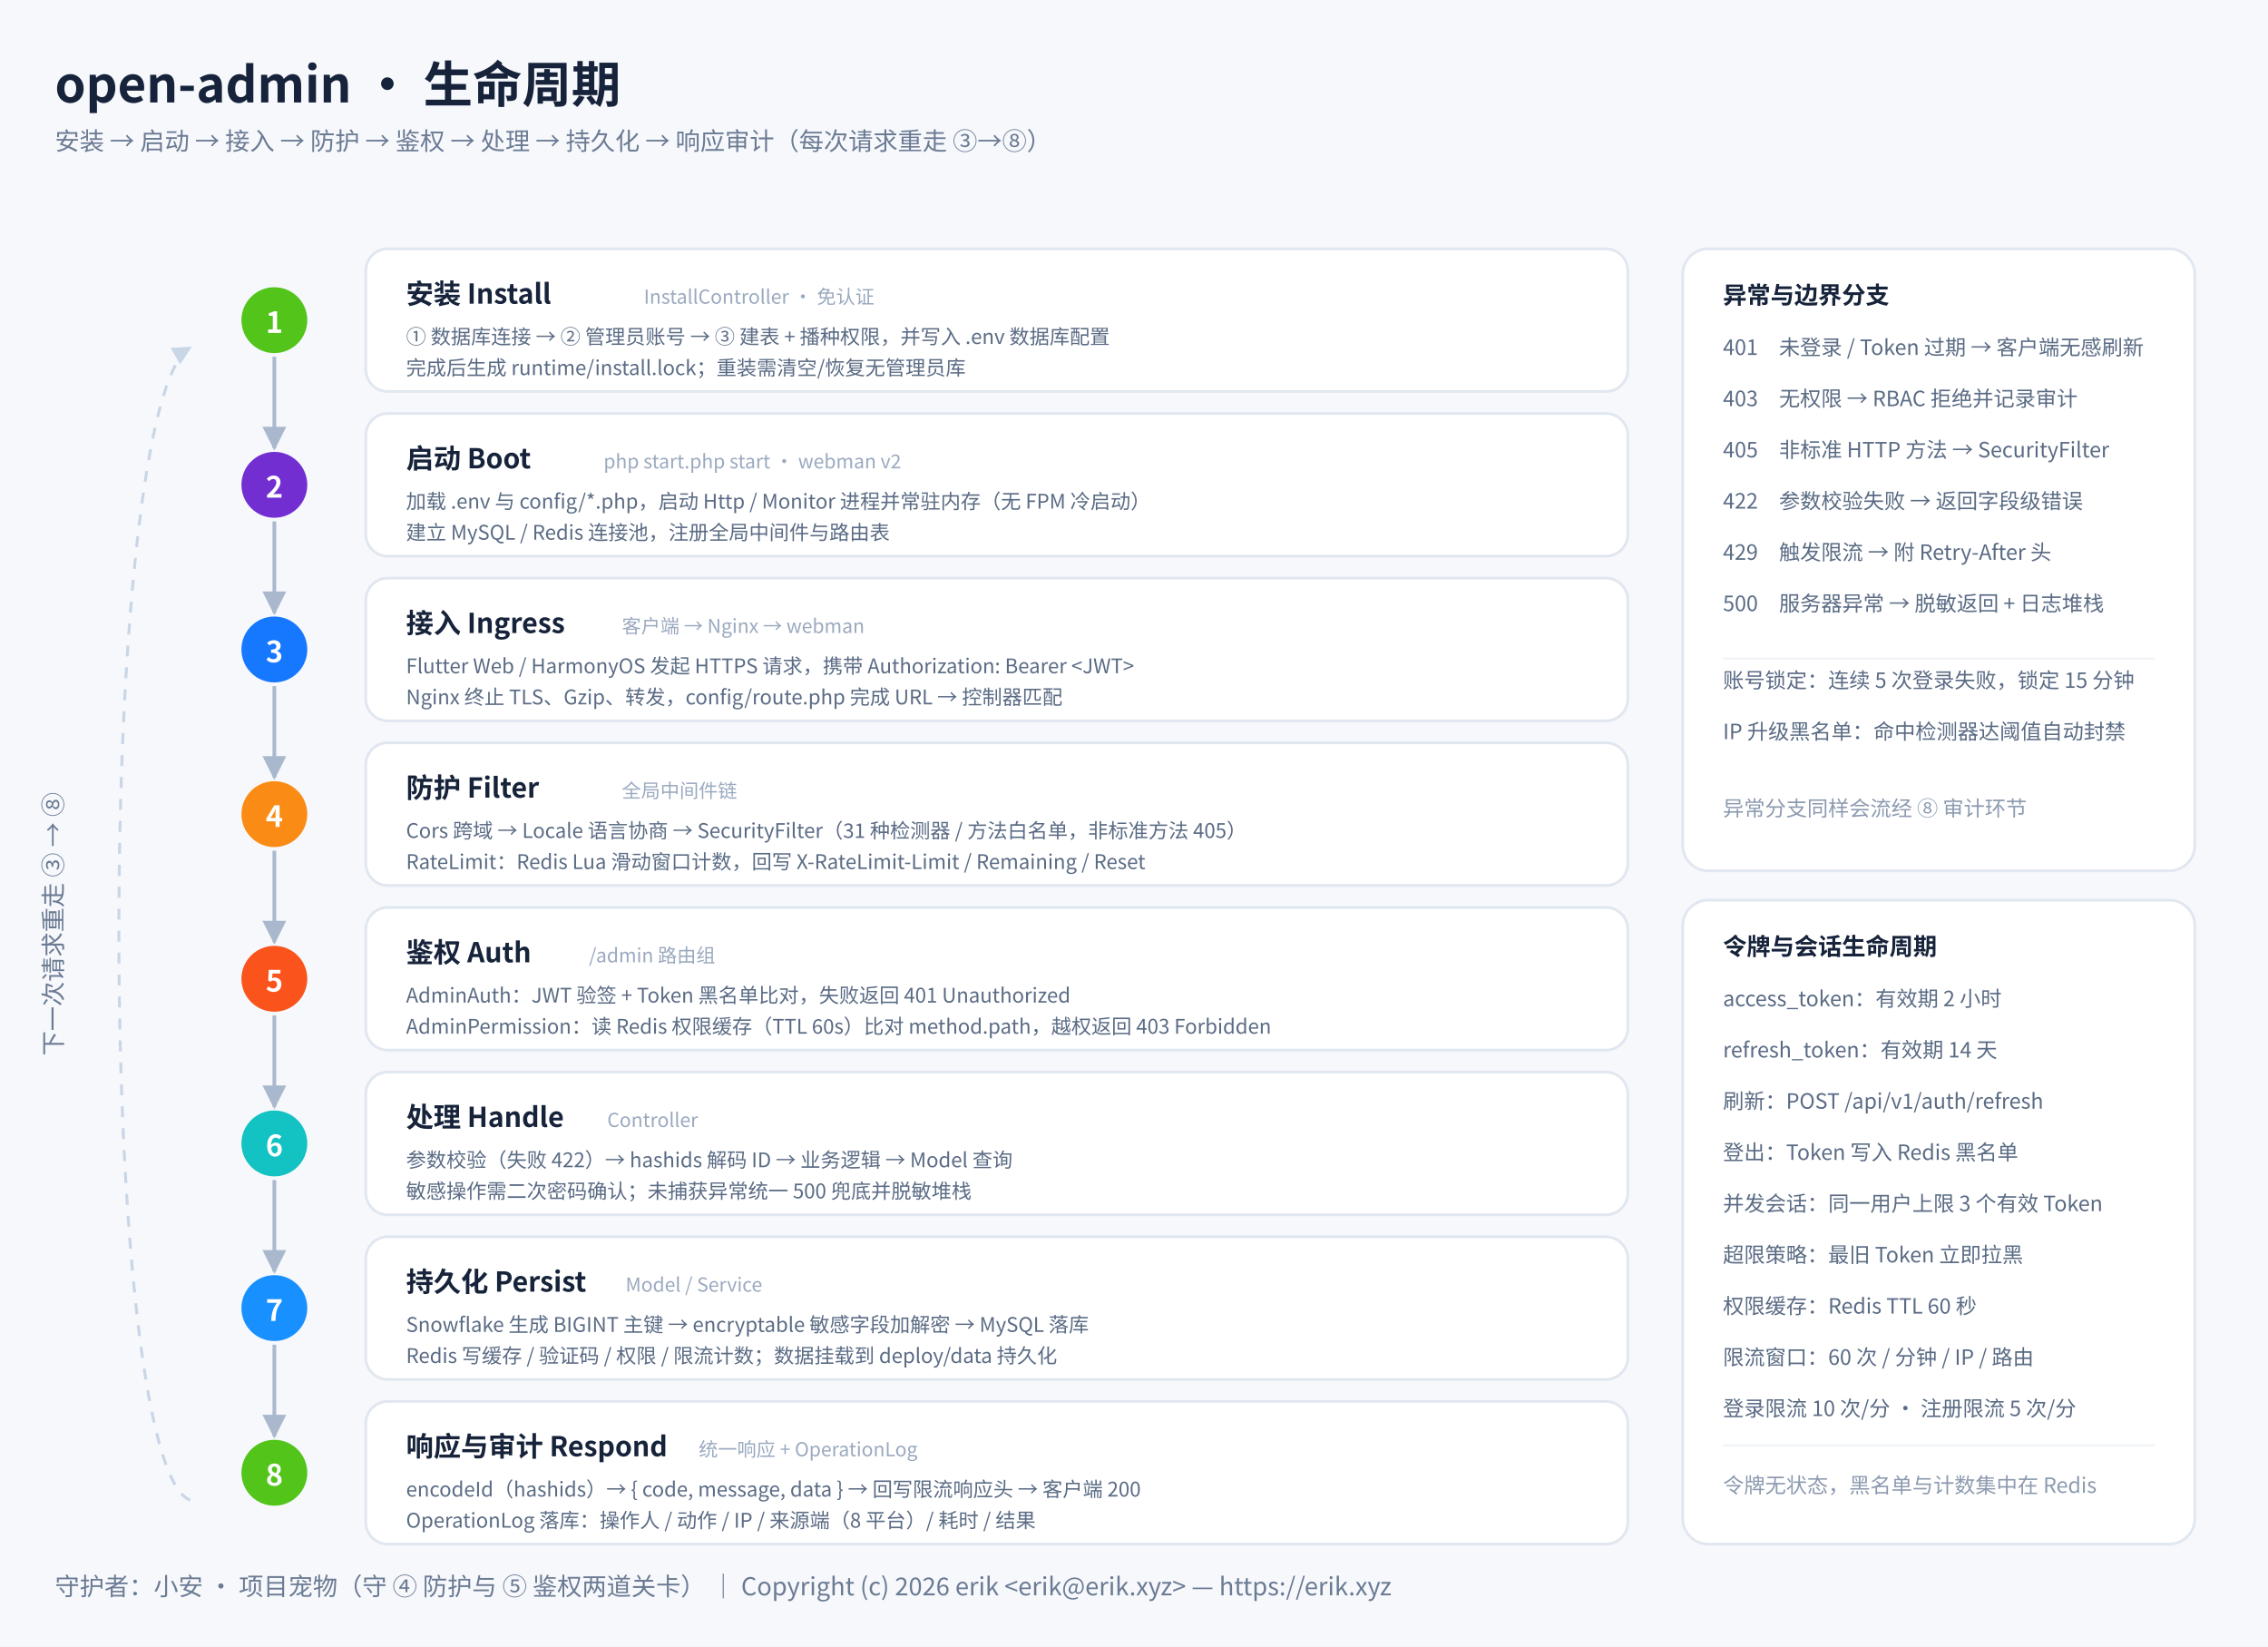
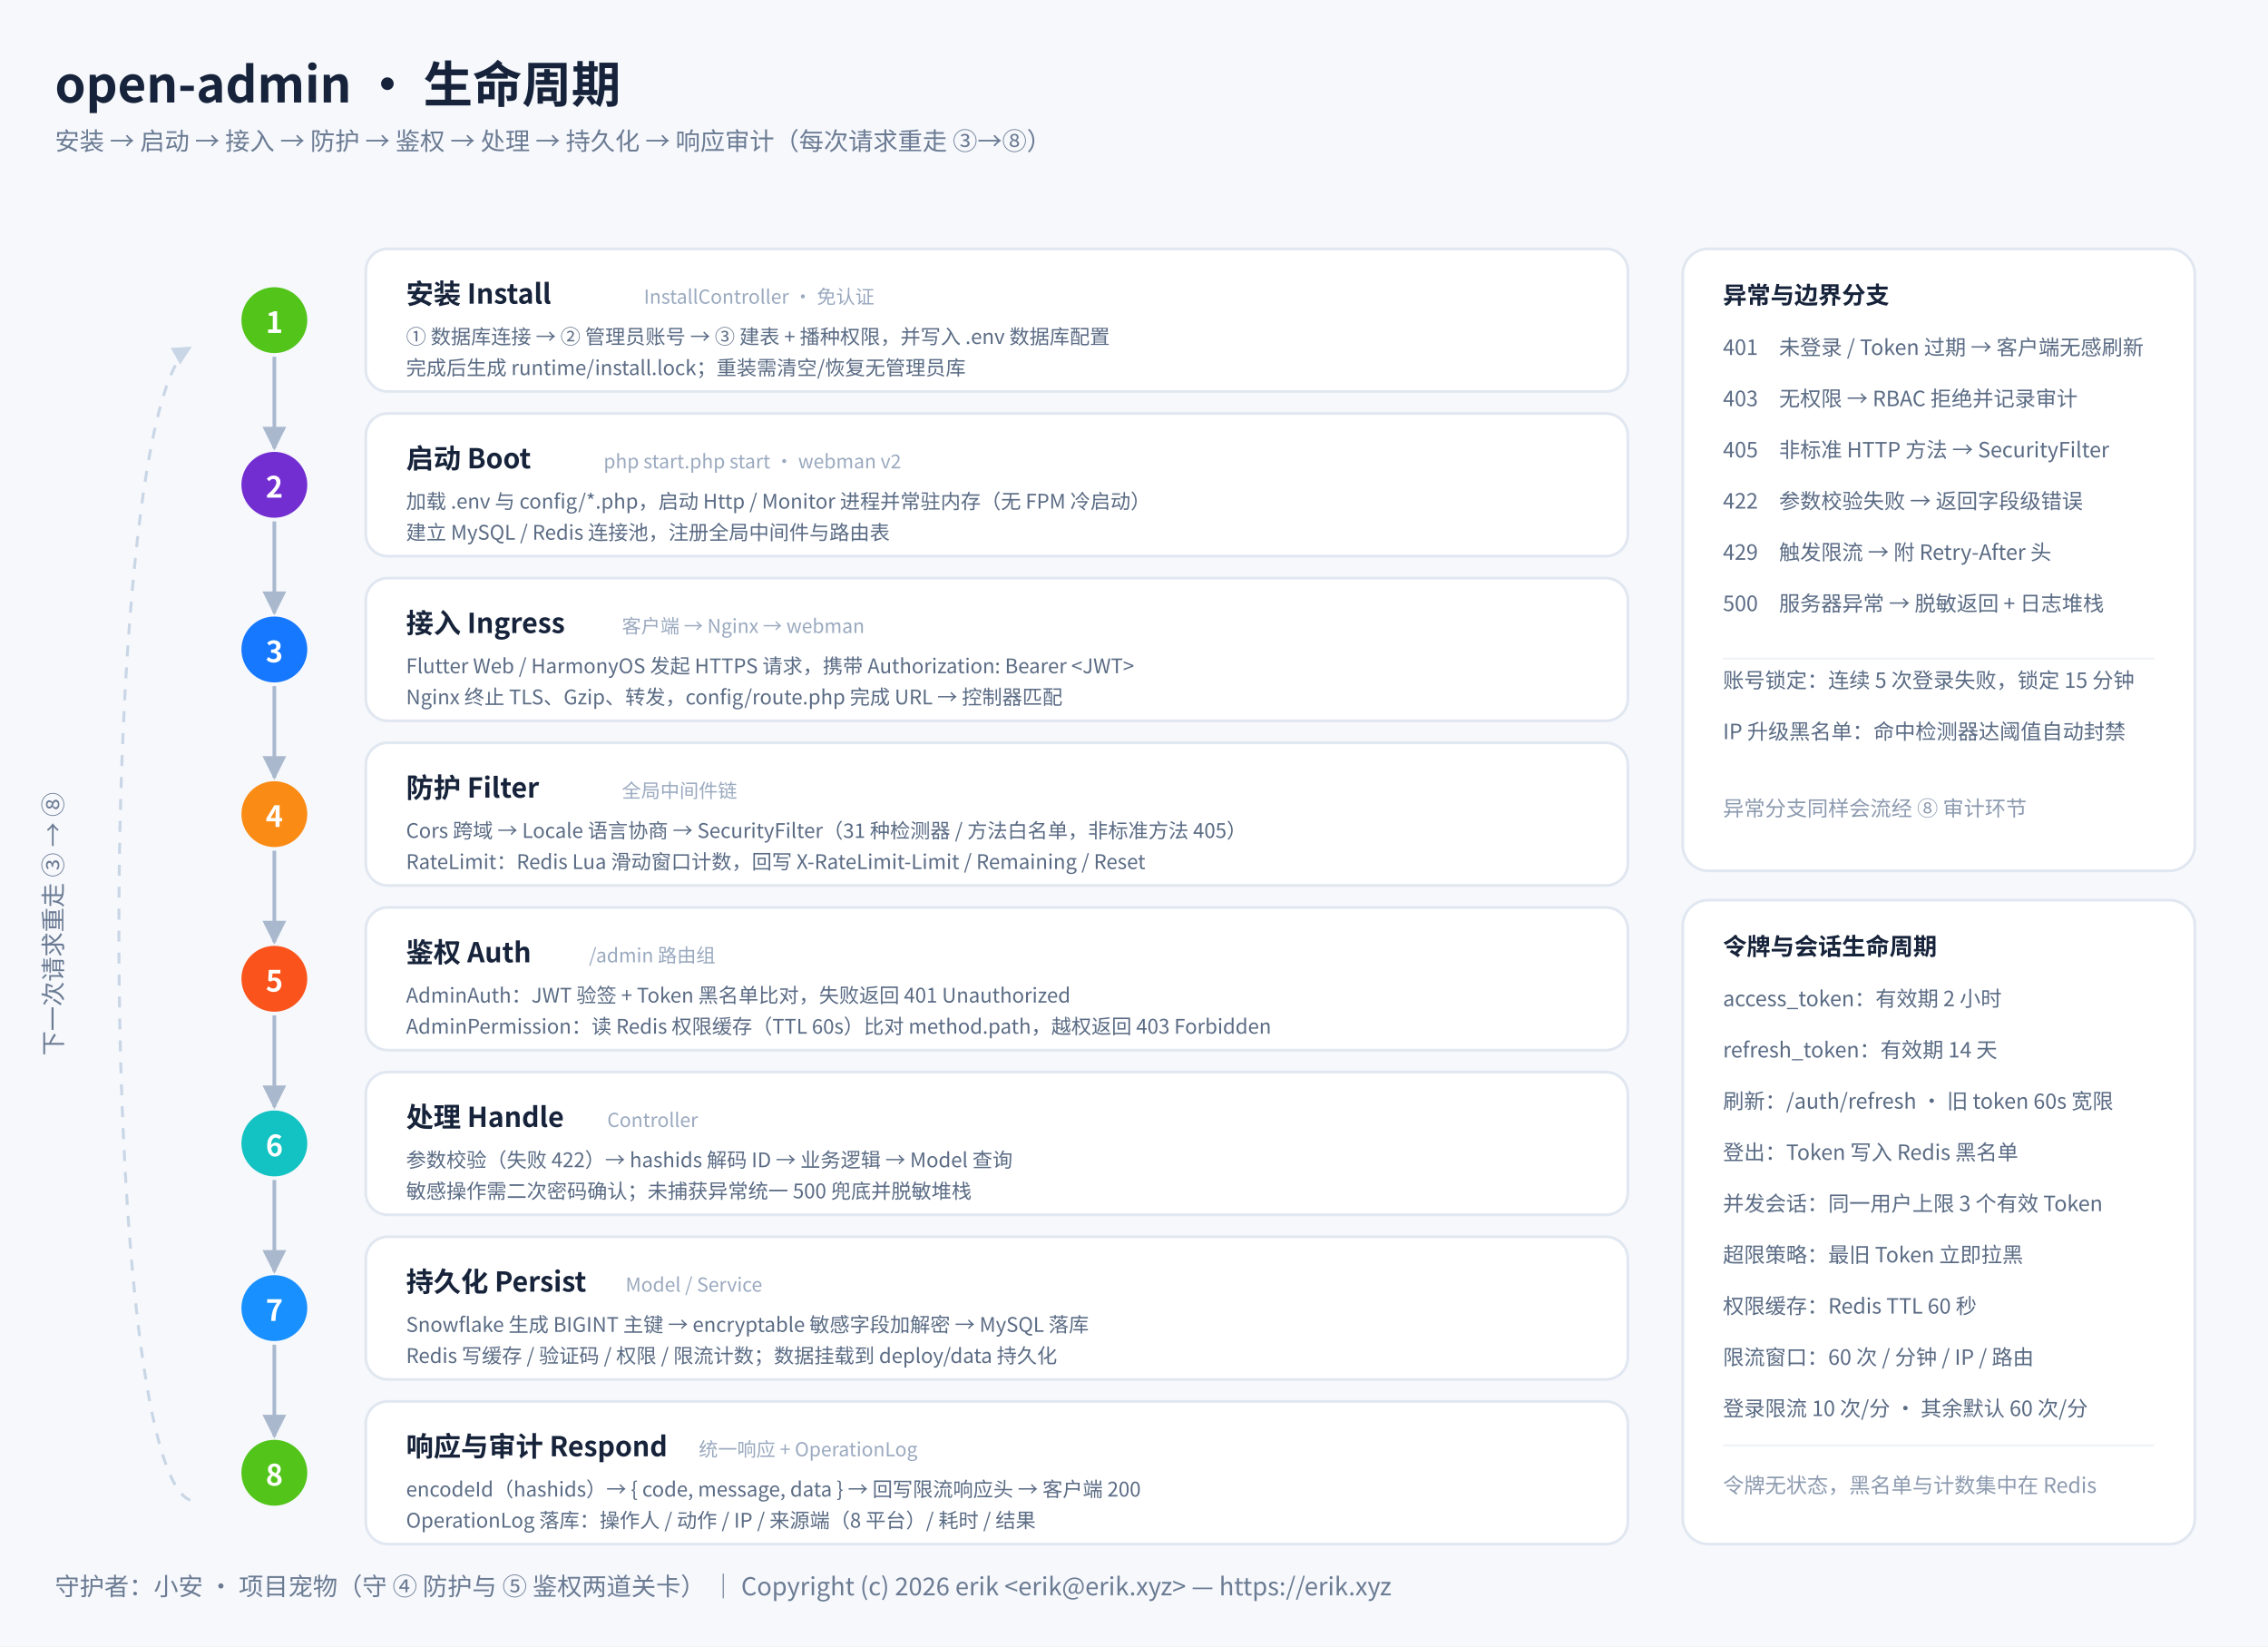
<svg xmlns="http://www.w3.org/2000/svg" viewBox="0 0 1240 900" width="1240" height="900" role="img" aria-label="open-admin 生命周期图">
  <defs>
    <marker id="lcArw" viewBox="0 0 10 10" refX="9" refY="5" markerWidth="6.5" markerHeight="6.5" orient="auto-start-reverse">
      <path d="M 0 0 L 10 5 L 0 10 z" fill="#A9B8CD" />
    </marker>
    <marker id="lcArwSoft" viewBox="0 0 10 10" refX="9" refY="5" markerWidth="6.5" markerHeight="6.5" orient="auto-start-reverse">
      <path d="M 0 0 L 10 5 L 0 10 z" fill="#C9D6E6" />
    </marker>
    <style>
      text { font-family: system-ui, -apple-system, "PingFang SC", "Microsoft YaHei", "Noto Sans CJK SC", "Segoe UI", sans-serif; }
      .t1 { font-size: 27px; font-weight: 700; fill: #16233A; }
      .t2 { font-size: 13.5px; fill: #6B7B93; }
      .card { fill: #FFFFFF; stroke: #E1E7F0; stroke-width: 1.5; }
      .sTitle { font-size: 15px; font-weight: 700; fill: #16233A; }
      .sWhere { font-size: 10.5px; fill: #9AA9BF; }
      .sItem { font-size: 11px; fill: #5A6B84; }
      .badge { font-size: 16px; font-weight: 700; fill: #FFFFFF; }
      .railT { font-size: 13px; font-weight: 700; fill: #16233A; }
      .railI { font-size: 11.5px; fill: #5A6B84; }
      .ctr { text-anchor: middle; }
    </style>
  </defs>
  <rect width="1240" height="900" fill="#F6F8FC" />
  <text class="t1" x="30" y="56">open-admin · 生命周期</text>
  <text class="t2" x="30" y="82">安装 → 启动 → 接入 → 防护 → 鉴权 → 处理 → 持久化 → 响应审计（每次请求重走 ③→⑧）</text>
  <path d="M 104 820 C 52 800 52 220 104 190" fill="none" stroke="#C9D6E6" stroke-width="1.6" stroke-dasharray="6 6" marker-end="url(#lcArwSoft)" />
  <text class="t2" x="34" y="505" text-anchor="middle" font-size="10.5" fill="#9AA9BF" transform="rotate(-90 34 505)">下一次请求重走 ③ → ⑧</text>
  <circle cx="150" cy="175" r="18" fill="#52C41A" />
  <text class="badge ctr" x="150" y="182">1</text>
  <rect class="card" x="200" y="136" width="690" height="78" rx="12" />
  <text class="sTitle" x="222" y="166">安装 Install</text>
  <text class="sWhere" x="352" y="166">InstallController · 免认证</text>
  <text class="sItem" x="222" y="188">① 数据库连接 → ② 管理员账号 → ③ 建表 + 播种权限，并写入 .env 数据库配置</text>
  <text class="sItem" x="222" y="205">完成后生成 runtime/install.lock；重装需清空/恢复无管理员库</text>
  <path d="M 150 195 L 150 245" stroke="#A9B8CD" stroke-width="2" marker-end="url(#lcArw)" />
  <circle cx="150" cy="265" r="18" fill="#722ED1" />
  <text class="badge ctr" x="150" y="272">2</text>
  <rect class="card" x="200" y="226" width="690" height="78" rx="12" />
  <text class="sTitle" x="222" y="256">启动 Boot</text>
  <text class="sWhere" x="330" y="256">php start.php start · webman v2</text>
  <text class="sItem" x="222" y="278">加载 .env 与 config/*.php，启动 Http / Monitor 进程并常驻内存（无 FPM 冷启动）</text>
  <text class="sItem" x="222" y="295">建立 MySQL / Redis 连接池，注册全局中间件与路由表</text>
  <path d="M 150 285 L 150 335" stroke="#A9B8CD" stroke-width="2" marker-end="url(#lcArw)" />
  <circle cx="150" cy="355" r="18" fill="#1677FF" />
  <text class="badge ctr" x="150" y="362">3</text>
  <rect class="card" x="200" y="316" width="690" height="78" rx="12" />
  <text class="sTitle" x="222" y="346">接入 Ingress</text>
  <text class="sWhere" x="340" y="346">客户端 → Nginx → webman</text>
  <text class="sItem" x="222" y="368">Flutter Web / HarmonyOS 发起 HTTPS 请求，携带 Authorization: Bearer &lt;JWT&gt;</text>
  <text class="sItem" x="222" y="385">Nginx 终止 TLS、Gzip、转发，config/route.php 完成 URL → 控制器匹配</text>
  <path d="M 150 375 L 150 425" stroke="#A9B8CD" stroke-width="2" marker-end="url(#lcArw)" />
  <circle cx="150" cy="445" r="18" fill="#FA8C16" />
  <text class="badge ctr" x="150" y="452">4</text>
  <rect class="card" x="200" y="406" width="690" height="78" rx="12" />
  <text class="sTitle" x="222" y="436">防护 Filter</text>
  <text class="sWhere" x="340" y="436">全局中间件链</text>
  <text class="sItem" x="222" y="458">Cors 跨域 → Locale 语言协商 → SecurityFilter（31 种检测器 / 方法白名单，非标准方法 405）</text>
  <text class="sItem" x="222" y="475">RateLimit：Redis Lua 滑动窗口计数，回写 X-RateLimit-Limit / Remaining / Reset</text>
  <path d="M 150 465 L 150 515" stroke="#A9B8CD" stroke-width="2" marker-end="url(#lcArw)" />
  <circle cx="150" cy="535" r="18" fill="#FA541C" />
  <text class="badge ctr" x="150" y="542">5</text>
  <rect class="card" x="200" y="496" width="690" height="78" rx="12" />
  <text class="sTitle" x="222" y="526">鉴权 Auth</text>
  <text class="sWhere" x="322" y="526">/admin 路由组</text>
  <text class="sItem" x="222" y="548">AdminAuth：JWT 验签 + Token 黑名单比对，失败返回 401 Unauthorized</text>
  <text class="sItem" x="222" y="565">AdminPermission：读 Redis 权限缓存（TTL 60s）比对 method.path，越权返回 403 Forbidden</text>
  <path d="M 150 555 L 150 605" stroke="#A9B8CD" stroke-width="2" marker-end="url(#lcArw)" />
  <circle cx="150" cy="625" r="18" fill="#13C2C2" />
  <text class="badge ctr" x="150" y="632">6</text>
  <rect class="card" x="200" y="586" width="690" height="78" rx="12" />
  <text class="sTitle" x="222" y="616">处理 Handle</text>
  <text class="sWhere" x="332" y="616">Controller</text>
  <text class="sItem" x="222" y="638">参数校验（失败 422）→ hashids 解码 ID → 业务逻辑 → Model 查询</text>
  <text class="sItem" x="222" y="655">敏感操作需二次密码确认；未捕获异常统一 500 兜底并脱敏堆栈</text>
  <path d="M 150 645 L 150 695" stroke="#A9B8CD" stroke-width="2" marker-end="url(#lcArw)" />
  <circle cx="150" cy="715" r="18" fill="#1890FF" />
  <text class="badge ctr" x="150" y="722">7</text>
  <rect class="card" x="200" y="676" width="690" height="78" rx="12" />
  <text class="sTitle" x="222" y="706">持久化 Persist</text>
  <text class="sWhere" x="342" y="706">Model / Service</text>
  <text class="sItem" x="222" y="728">Snowflake 生成 BIGINT 主键 → encryptable 敏感字段加解密 → MySQL 落库</text>
  <text class="sItem" x="222" y="745">Redis 写缓存 / 验证码 / 权限 / 限流计数；数据挂载到 deploy/data 持久化</text>
  <path d="M 150 735 L 150 785" stroke="#A9B8CD" stroke-width="2" marker-end="url(#lcArw)" />
  <circle cx="150" cy="805" r="18" fill="#52C41A" />
  <text class="badge ctr" x="150" y="812">8</text>
  <rect class="card" x="200" y="766" width="690" height="78" rx="12" />
  <text class="sTitle" x="222" y="796">响应与审计 Respond</text>
  <text class="sWhere" x="382" y="796">统一响应 + OperationLog</text>
  <text class="sItem" x="222" y="818">encodeId（hashids）→ { code, message, data } → 回写限流响应头 → 客户端 200</text>
  <text class="sItem" x="222" y="835">OperationLog 落库：操作人 / 动作 / IP / 来源端（8 平台）/ 耗时 / 结果</text>
  <rect class="card" x="920" y="136" width="280" height="340" rx="14" stroke="#FFD8BF" />
  <text class="railT" x="942" y="166" fill="#AD4E00">异常与边界分支</text>
  <g class="railI">
    <text x="942" y="194">401　未登录 / Token 过期 → 客户端无感刷新</text>
    <text x="942" y="222">403　无权限 → RBAC 拒绝并记录审计</text>
    <text x="942" y="250">405　非标准 HTTP 方法 → SecurityFilter</text>
    <text x="942" y="278">422　参数校验失败 → 返回字段级错误</text>
    <text x="942" y="306">429　触发限流 → 附 Retry-After 头</text>
    <text x="942" y="334">500　服务器异常 → 脱敏返回 + 日志堆栈</text>
    <text x="942" y="376">账号锁定：连续 5 次登录失败，锁定 15 分钟</text>
    <text x="942" y="404">IP 升级黑名单：命中检测器达阈值自动封禁</text>
    <text x="942" y="446" fill="#8C9AAF">异常分支同样会流经 ⑧ 审计环节</text>
  </g>
  <line x1="942" y1="360" x2="1178" y2="360" stroke="#EEF2F7" />
  <rect class="card" x="920" y="492" width="280" height="352" rx="14" stroke="#BEDAFF" />
  <text class="railT" x="942" y="522" fill="#1677FF">令牌与会话生命周期</text>
  <g class="railI">
    <text x="942" y="550">access_token：有效期 2 小时</text>
    <text x="942" y="578">refresh_token：有效期 14 天</text>
-     <text x="942" y="606">刷新：POST /api/v1/auth/refresh</text>
+     <text x="942" y="606">刷新：/auth/refresh · 旧 token 60s 宽限</text>
    <text x="942" y="634">登出：Token 写入 Redis 黑名单</text>
    <text x="942" y="662">并发会话：同一用户上限 3 个有效 Token</text>
    <text x="942" y="690">超限策略：最旧 Token 立即拉黑</text>
    <text x="942" y="718">权限缓存：Redis TTL 60 秒</text>
    <text x="942" y="746">限流窗口：60 次 / 分钟 / IP / 路由</text>
-     <text x="942" y="774">登录限流 10 次/分 · 注册限流 5 次/分</text>
+     <text x="942" y="774">登录限流 10 次/分 · 其余默认 60 次/分</text>
    <text x="942" y="816" fill="#8C9AAF">令牌无状态，黑名单与计数集中在 Redis</text>
  </g>
  <line x1="942" y1="790" x2="1178" y2="790" stroke="#EEF2F7" />
  <text class="t2" x="30" y="872" font-size="11.5">
    守护者：小安 · 项目宠物（守 ④ 防护与 ⑤ 鉴权两道关卡） ｜ Copyright (c) 2026 erik &lt;erik@erik.xyz&gt; — https://erik.xyz
  </text>
</svg>
